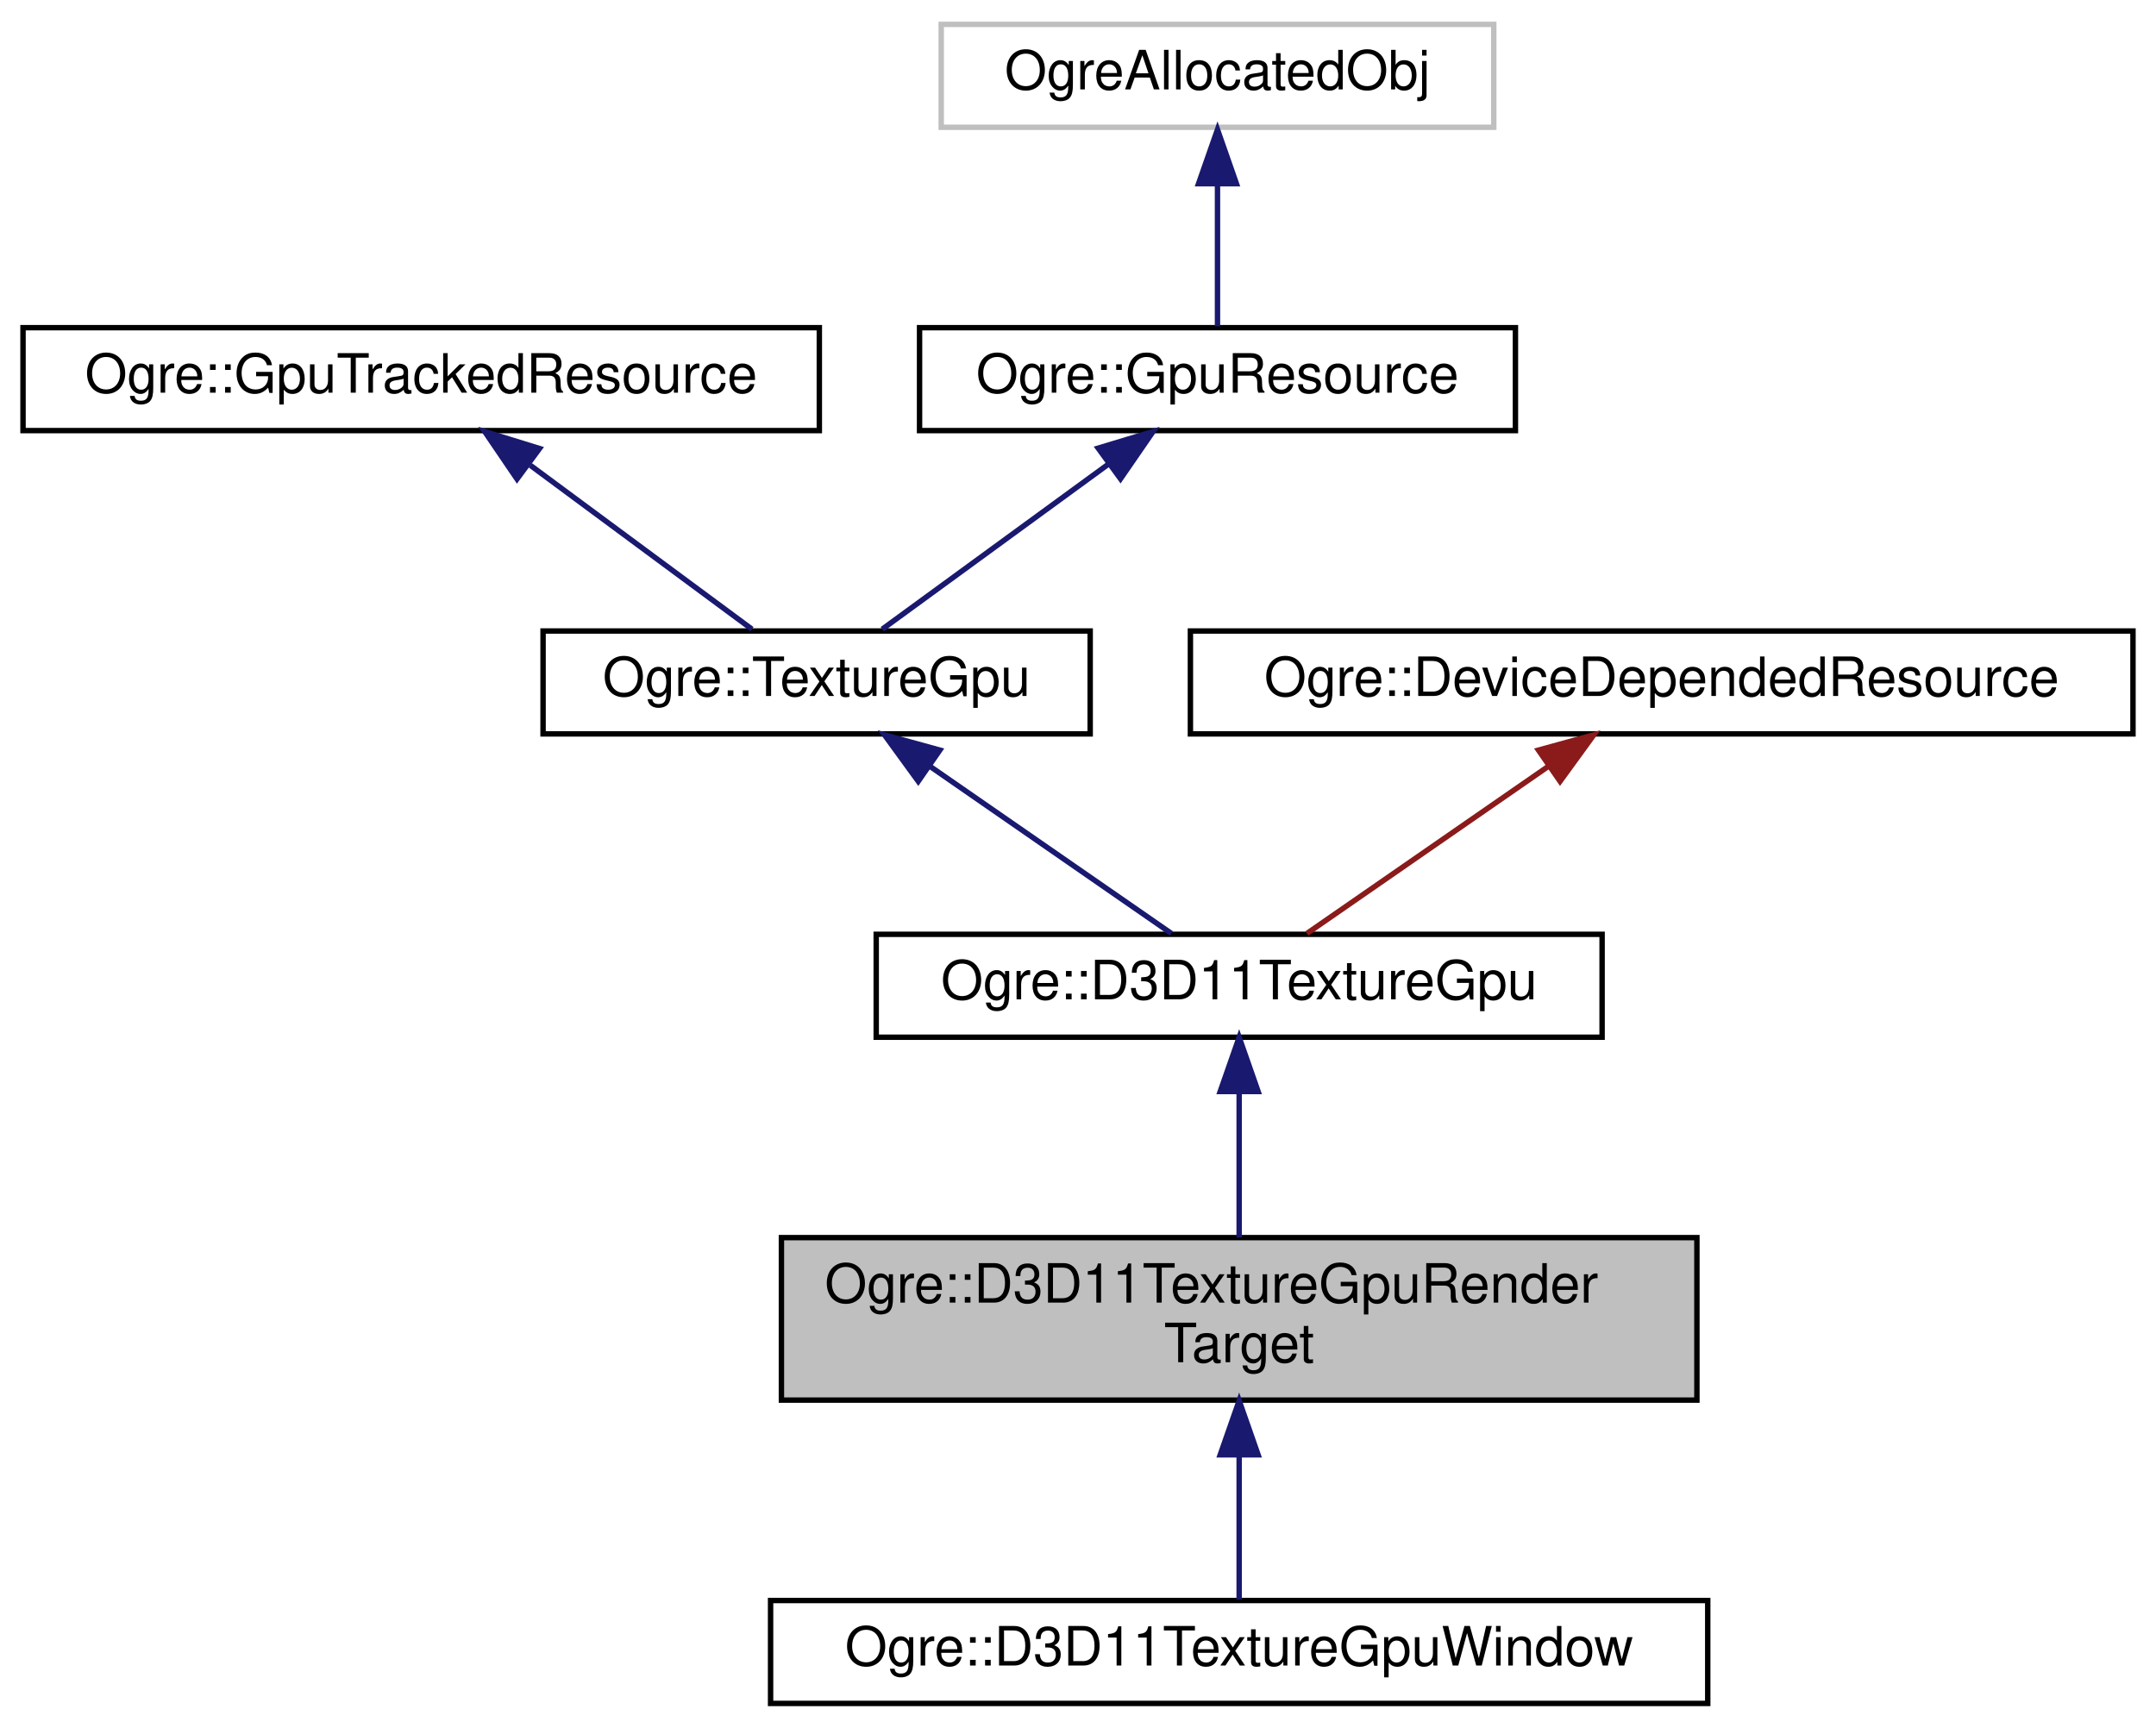
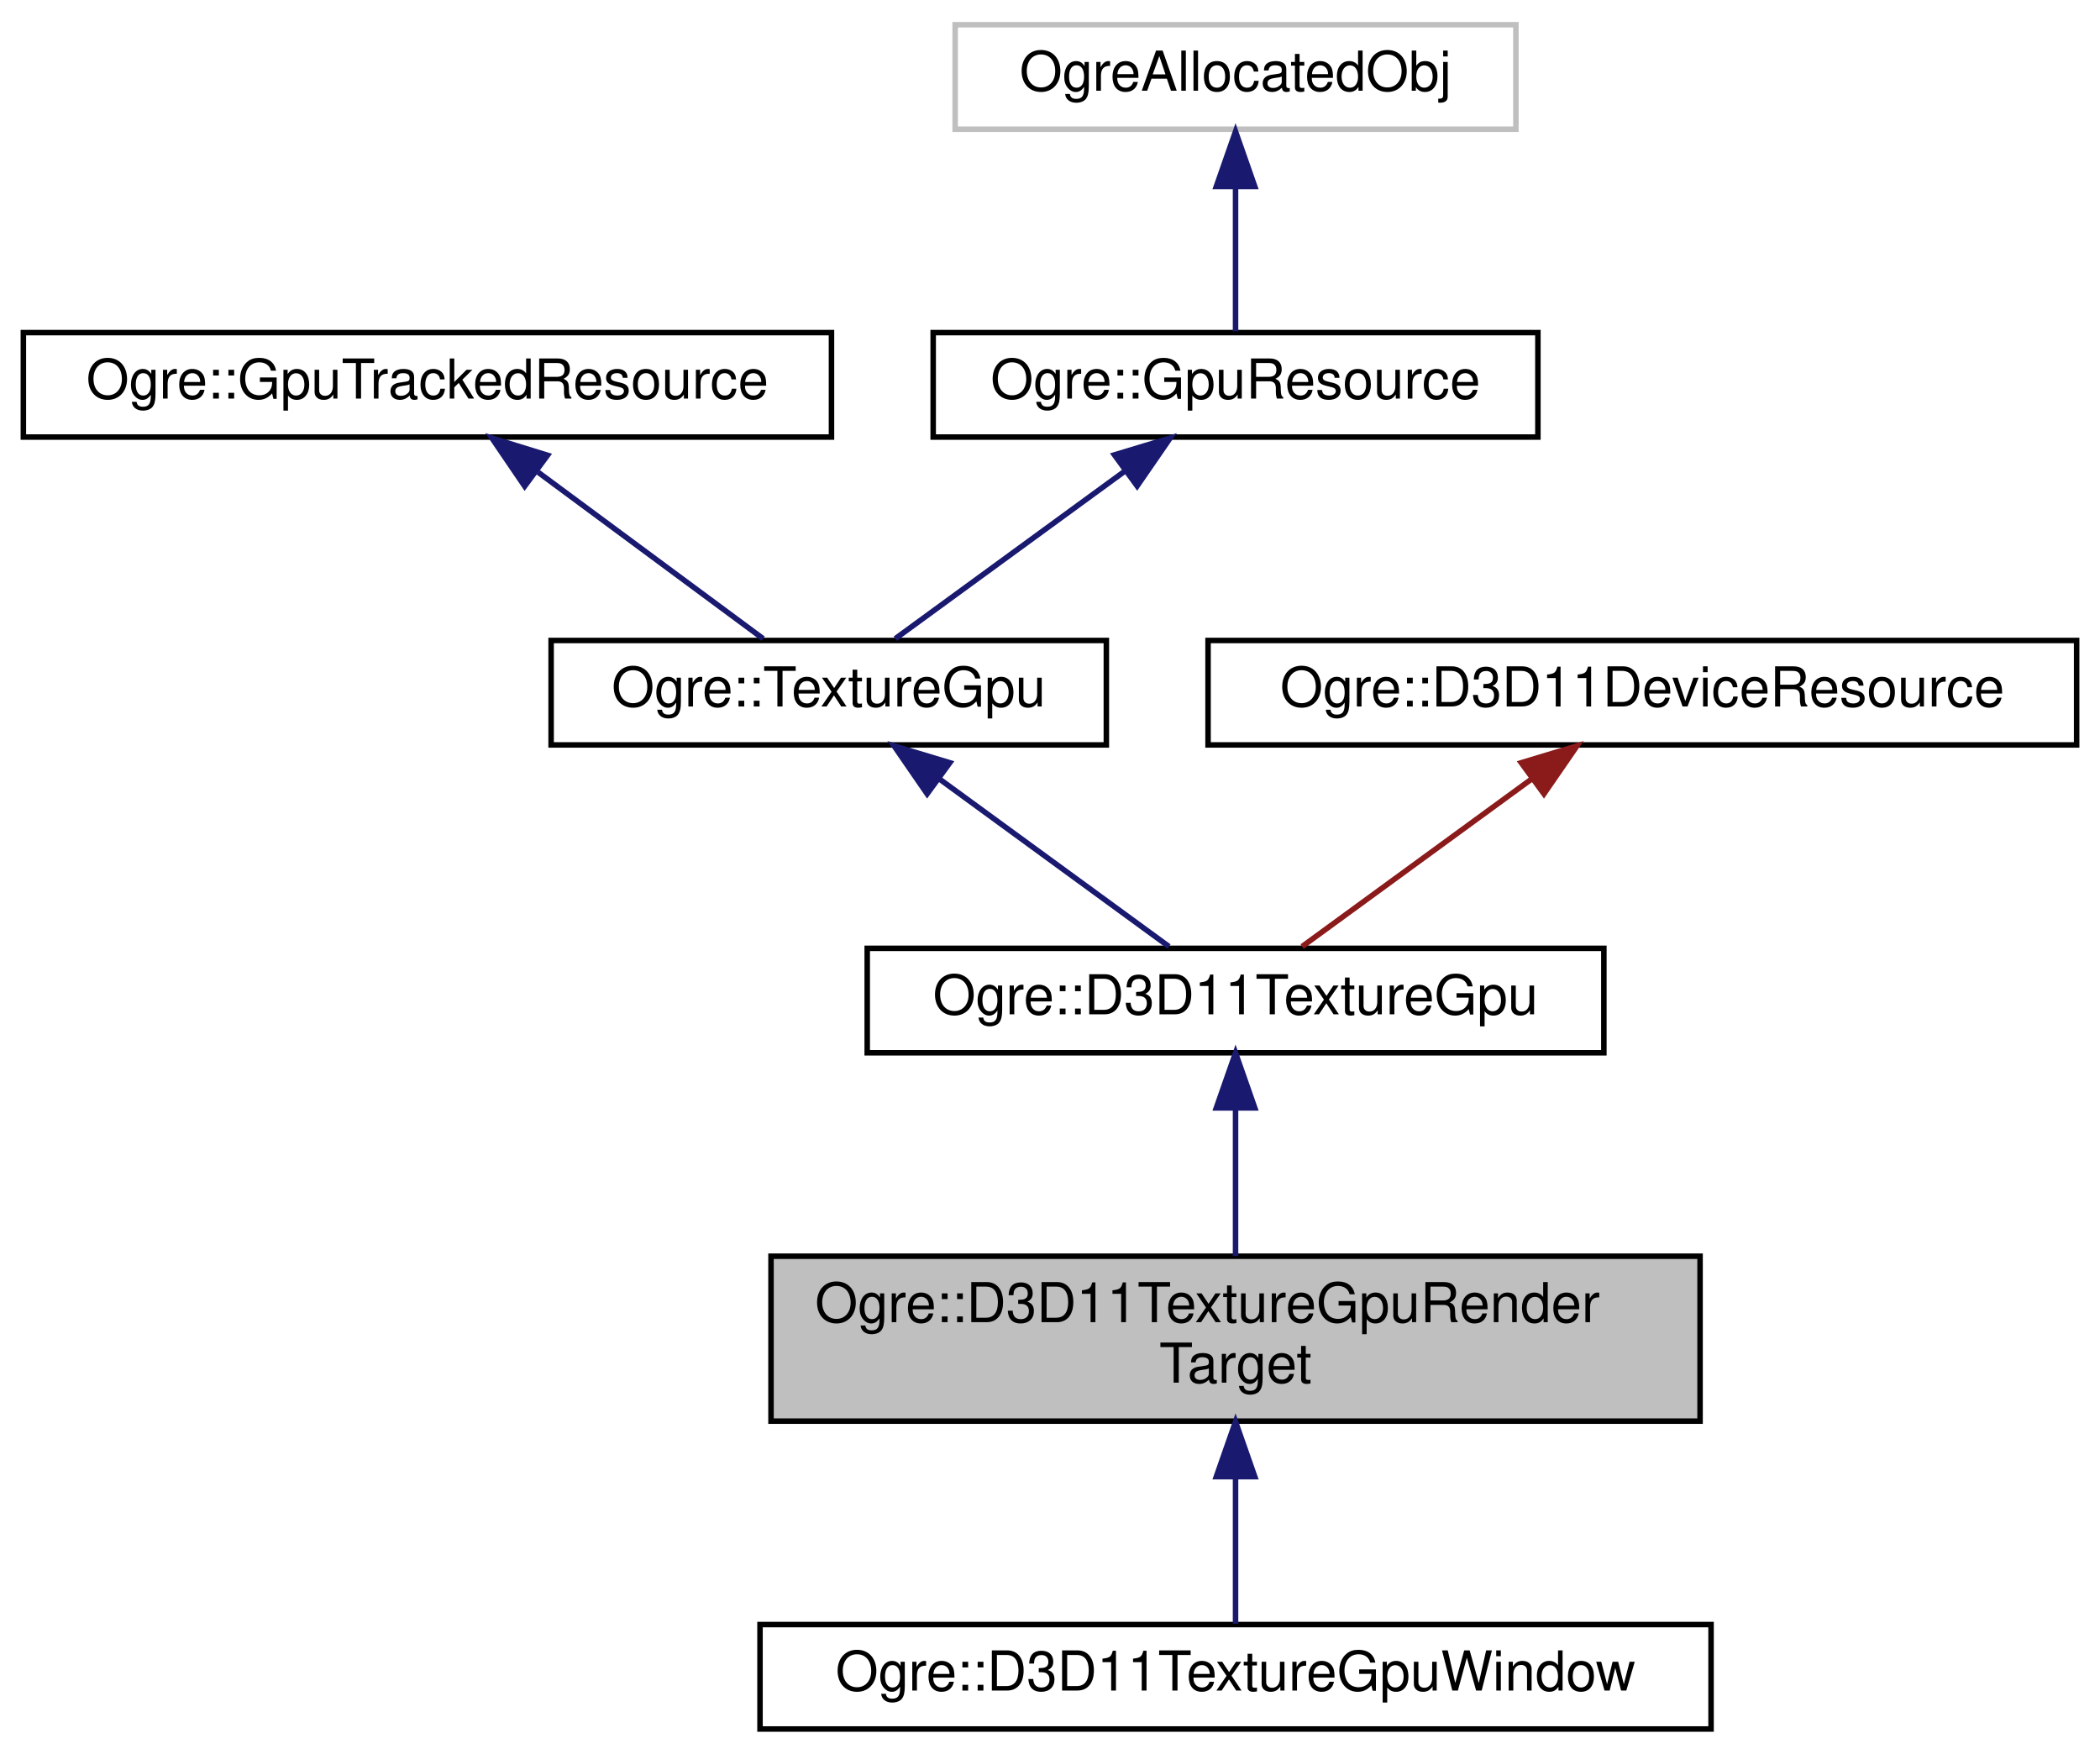
- <svg xmlns="http://www.w3.org/2000/svg" xmlns:xlink="http://www.w3.org/1999/xlink" width="398pt" height="319pt" viewBox="0.00 0.00 397.50 319.00">
+ <svg xmlns="http://www.w3.org/2000/svg" xmlns:xlink="http://www.w3.org/1999/xlink" width="382pt" height="319pt" viewBox="0.00 0.00 381.50 319.00">
  <g id="graph0" class="graph" transform="scale(1 1) rotate(0) translate(4 315)">
    <g id="node1" class="node">
      <g id="a_node1">
        <a xlink:title=" ">
-           <polygon fill="#bfbfbf" stroke="black" points="140,-56.5 140,-86.5 309,-86.5 309,-56.5 140,-56.5" />
-           <text text-anchor="start" x="148" y="-74.5" font-family="Helvetica,sans-Serif" font-size="10.00">Ogre::D3D11TextureGpuRender</text>
-           <text text-anchor="middle" x="224.5" y="-63.5" font-family="Helvetica,sans-Serif" font-size="10.00">Target</text>
+           <polygon fill="#bfbfbf" stroke="black" points="136,-56.5 136,-86.5 305,-86.5 305,-56.5 136,-56.5" />
+           <text text-anchor="start" x="144" y="-74.5" font-family="Helvetica,sans-Serif" font-size="10.00">Ogre::D3D11TextureGpuRender</text>
+           <text text-anchor="middle" x="220.5" y="-63.5" font-family="Helvetica,sans-Serif" font-size="10.00">Target</text>
        </a>
      </g>
    </g>
    <g id="node8" class="node">
      <g id="a_node8">
        <a xlink:href="class_ogre_1_1_d3_d11_texture_gpu_window.html" target="_top" xlink:title=" ">
-           <polygon fill="none" stroke="black" points="138,-0.5 138,-19.5 311,-19.5 311,-0.5 138,-0.5" />
-           <text text-anchor="middle" x="224.5" y="-7.5" font-family="Helvetica,sans-Serif" font-size="10.00">Ogre::D3D11TextureGpuWindow</text>
+           <polygon fill="none" stroke="black" points="134,-0.5 134,-19.5 307,-19.5 307,-0.5 134,-0.5" />
+           <text text-anchor="middle" x="220.5" y="-7.5" font-family="Helvetica,sans-Serif" font-size="10.00">Ogre::D3D11TextureGpuWindow</text>
        </a>
      </g>
    </g>
    <g id="edge7" class="edge">
-       <path fill="none" stroke="midnightblue" d="M224.5,-46.29C224.5,-36.86 224.5,-26.65 224.5,-19.66" />
-       <polygon fill="midnightblue" stroke="midnightblue" points="221,-46.4 224.5,-56.4 228,-46.4 221,-46.4" />
+       <path fill="none" stroke="midnightblue" d="M220.5,-46.29C220.5,-36.86 220.5,-26.65 220.5,-19.66" />
+       <polygon fill="midnightblue" stroke="midnightblue" points="217,-46.4 220.5,-56.4 224,-46.4 217,-46.4" />
    </g>
    <g id="node2" class="node">
      <g id="a_node2">
        <a xlink:href="class_ogre_1_1_d3_d11_texture_gpu.html" target="_top" xlink:title=" ">
-           <polygon fill="none" stroke="black" points="157.5,-123.5 157.5,-142.5 291.5,-142.5 291.5,-123.5 157.5,-123.5" />
-           <text text-anchor="middle" x="224.5" y="-130.5" font-family="Helvetica,sans-Serif" font-size="10.00">Ogre::D3D11TextureGpu</text>
+           <polygon fill="none" stroke="black" points="153.5,-123.5 153.5,-142.5 287.5,-142.5 287.5,-123.5 153.5,-123.5" />
+           <text text-anchor="middle" x="220.5" y="-130.5" font-family="Helvetica,sans-Serif" font-size="10.00">Ogre::D3D11TextureGpu</text>
        </a>
      </g>
    </g>
    <g id="edge1" class="edge">
-       <path fill="none" stroke="midnightblue" d="M224.5,-113.23C224.5,-104.59 224.5,-94.5 224.5,-86.52" />
-       <polygon fill="midnightblue" stroke="midnightblue" points="221,-113.48 224.5,-123.48 228,-113.48 221,-113.48" />
+       <path fill="none" stroke="midnightblue" d="M220.5,-113.23C220.5,-104.59 220.5,-94.5 220.5,-86.52" />
+       <polygon fill="midnightblue" stroke="midnightblue" points="217,-113.48 220.5,-123.48 224,-113.48 217,-113.48" />
    </g>
    <g id="node3" class="node">
      <g id="a_node3">
        <a xlink:href="class_ogre_1_1_texture_gpu.html" target="_top" xlink:title=" ">
          <polygon fill="none" stroke="black" points="96,-179.5 96,-198.5 197,-198.5 197,-179.5 96,-179.5" />
          <text text-anchor="middle" x="146.5" y="-186.5" font-family="Helvetica,sans-Serif" font-size="10.00">Ogre::TextureGpu</text>
        </a>
      </g>
    </g>
    <g id="edge2" class="edge">
-       <path fill="none" stroke="midnightblue" d="M167.27,-173.62C181.52,-163.76 199.96,-150.99 212,-142.65" />
-       <polygon fill="midnightblue" stroke="midnightblue" points="165.26,-170.75 159.03,-179.32 169.25,-176.51 165.26,-170.75" />
+       <path fill="none" stroke="midnightblue" d="M166.53,-173.38C179.91,-163.62 197.06,-151.11 208.39,-142.83" />
+       <polygon fill="midnightblue" stroke="midnightblue" points="164.4,-170.6 158.39,-179.32 168.53,-176.26 164.4,-170.6" />
    </g>
    <g id="node4" class="node">
      <g id="a_node4">
        <a xlink:href="struct_ogre_1_1_gpu_tracked_resource.html" target="_top" xlink:title=" ">
          <polygon fill="none" stroke="black" points="0,-235.5 0,-254.5 147,-254.5 147,-235.5 0,-235.5" />
          <text text-anchor="middle" x="73.5" y="-242.5" font-family="Helvetica,sans-Serif" font-size="10.00">Ogre::GpuTrackedResource</text>
        </a>
      </g>
    </g>
    <g id="edge3" class="edge">
      <path fill="none" stroke="midnightblue" d="M93.64,-229.1C106.78,-219.38 123.48,-207.03 134.56,-198.83" />
      <polygon fill="midnightblue" stroke="midnightblue" points="91.19,-226.56 85.23,-235.32 95.35,-232.19 91.19,-226.56" />
    </g>
    <g id="node5" class="node">
      <g id="a_node5">
        <a xlink:href="class_ogre_1_1_gpu_resource.html" target="_top" xlink:title=" ">
          <polygon fill="none" stroke="black" points="165.5,-235.5 165.5,-254.5 275.5,-254.5 275.5,-235.5 165.5,-235.5" />
          <text text-anchor="middle" x="220.5" y="-242.5" font-family="Helvetica,sans-Serif" font-size="10.00">Ogre::GpuResource</text>
        </a>
      </g>
    </g>
    <g id="edge4" class="edge">
      <path fill="none" stroke="midnightblue" d="M200.47,-229.38C187.09,-219.62 169.94,-207.11 158.61,-198.83" />
      <polygon fill="midnightblue" stroke="midnightblue" points="198.47,-232.26 208.61,-235.32 202.6,-226.6 198.47,-232.26" />
    </g>
    <g id="node6" class="node">
      <g id="a_node6">
        <a xlink:title=" ">
          <polygon fill="none" stroke="#bfbfbf" points="169.5,-291.5 169.5,-310.5 271.5,-310.5 271.5,-291.5 169.5,-291.5" />
          <text text-anchor="middle" x="220.5" y="-298.5" font-family="Helvetica,sans-Serif" font-size="10.00">OgreAllocatedObj</text>
        </a>
      </g>
    </g>
    <g id="edge5" class="edge">
      <path fill="none" stroke="midnightblue" d="M220.5,-280.8C220.5,-271.91 220.5,-261.78 220.5,-254.75" />
      <polygon fill="midnightblue" stroke="midnightblue" points="217,-281.08 220.5,-291.08 224,-281.08 217,-281.08" />
    </g>
    <g id="node7" class="node">
      <g id="a_node7">
-         <a xlink:href="class_ogre_1_1_device_depended_resource.html" target="_top" xlink:title="Represents a GPU device depended resource.">
-           <polygon fill="none" stroke="black" points="215.5,-179.5 215.5,-198.5 389.5,-198.5 389.5,-179.5 215.5,-179.5" />
-           <text text-anchor="middle" x="302.5" y="-186.5" font-family="Helvetica,sans-Serif" font-size="10.00">Ogre::DeviceDependedResource</text>
+         <a xlink:href="class_ogre_1_1_d3_d11_device_resource.html" target="_top" xlink:title="Represents a Direct3D rendering resource.">
+           <polygon fill="none" stroke="black" points="215.5,-179.5 215.5,-198.5 373.5,-198.5 373.5,-179.5 215.5,-179.5" />
+           <text text-anchor="middle" x="294.5" y="-186.5" font-family="Helvetica,sans-Serif" font-size="10.00">Ogre::D3D11DeviceResource</text>
        </a>
      </g>
    </g>
    <g id="edge6" class="edge">
-       <path fill="none" stroke="#8b1a1a" d="M281.73,-173.62C267.48,-163.76 249.04,-150.99 237,-142.65" />
-       <polygon fill="#8b1a1a" stroke="#8b1a1a" points="279.75,-176.51 289.97,-179.32 283.74,-170.75 279.75,-176.51" />
+       <path fill="none" stroke="#8b1a1a" d="M274.47,-173.38C261.09,-163.62 243.94,-151.11 232.61,-142.83" />
+       <polygon fill="#8b1a1a" stroke="#8b1a1a" points="272.47,-176.26 282.61,-179.32 276.6,-170.6 272.47,-176.26" />
    </g>
  </g>
</svg>
